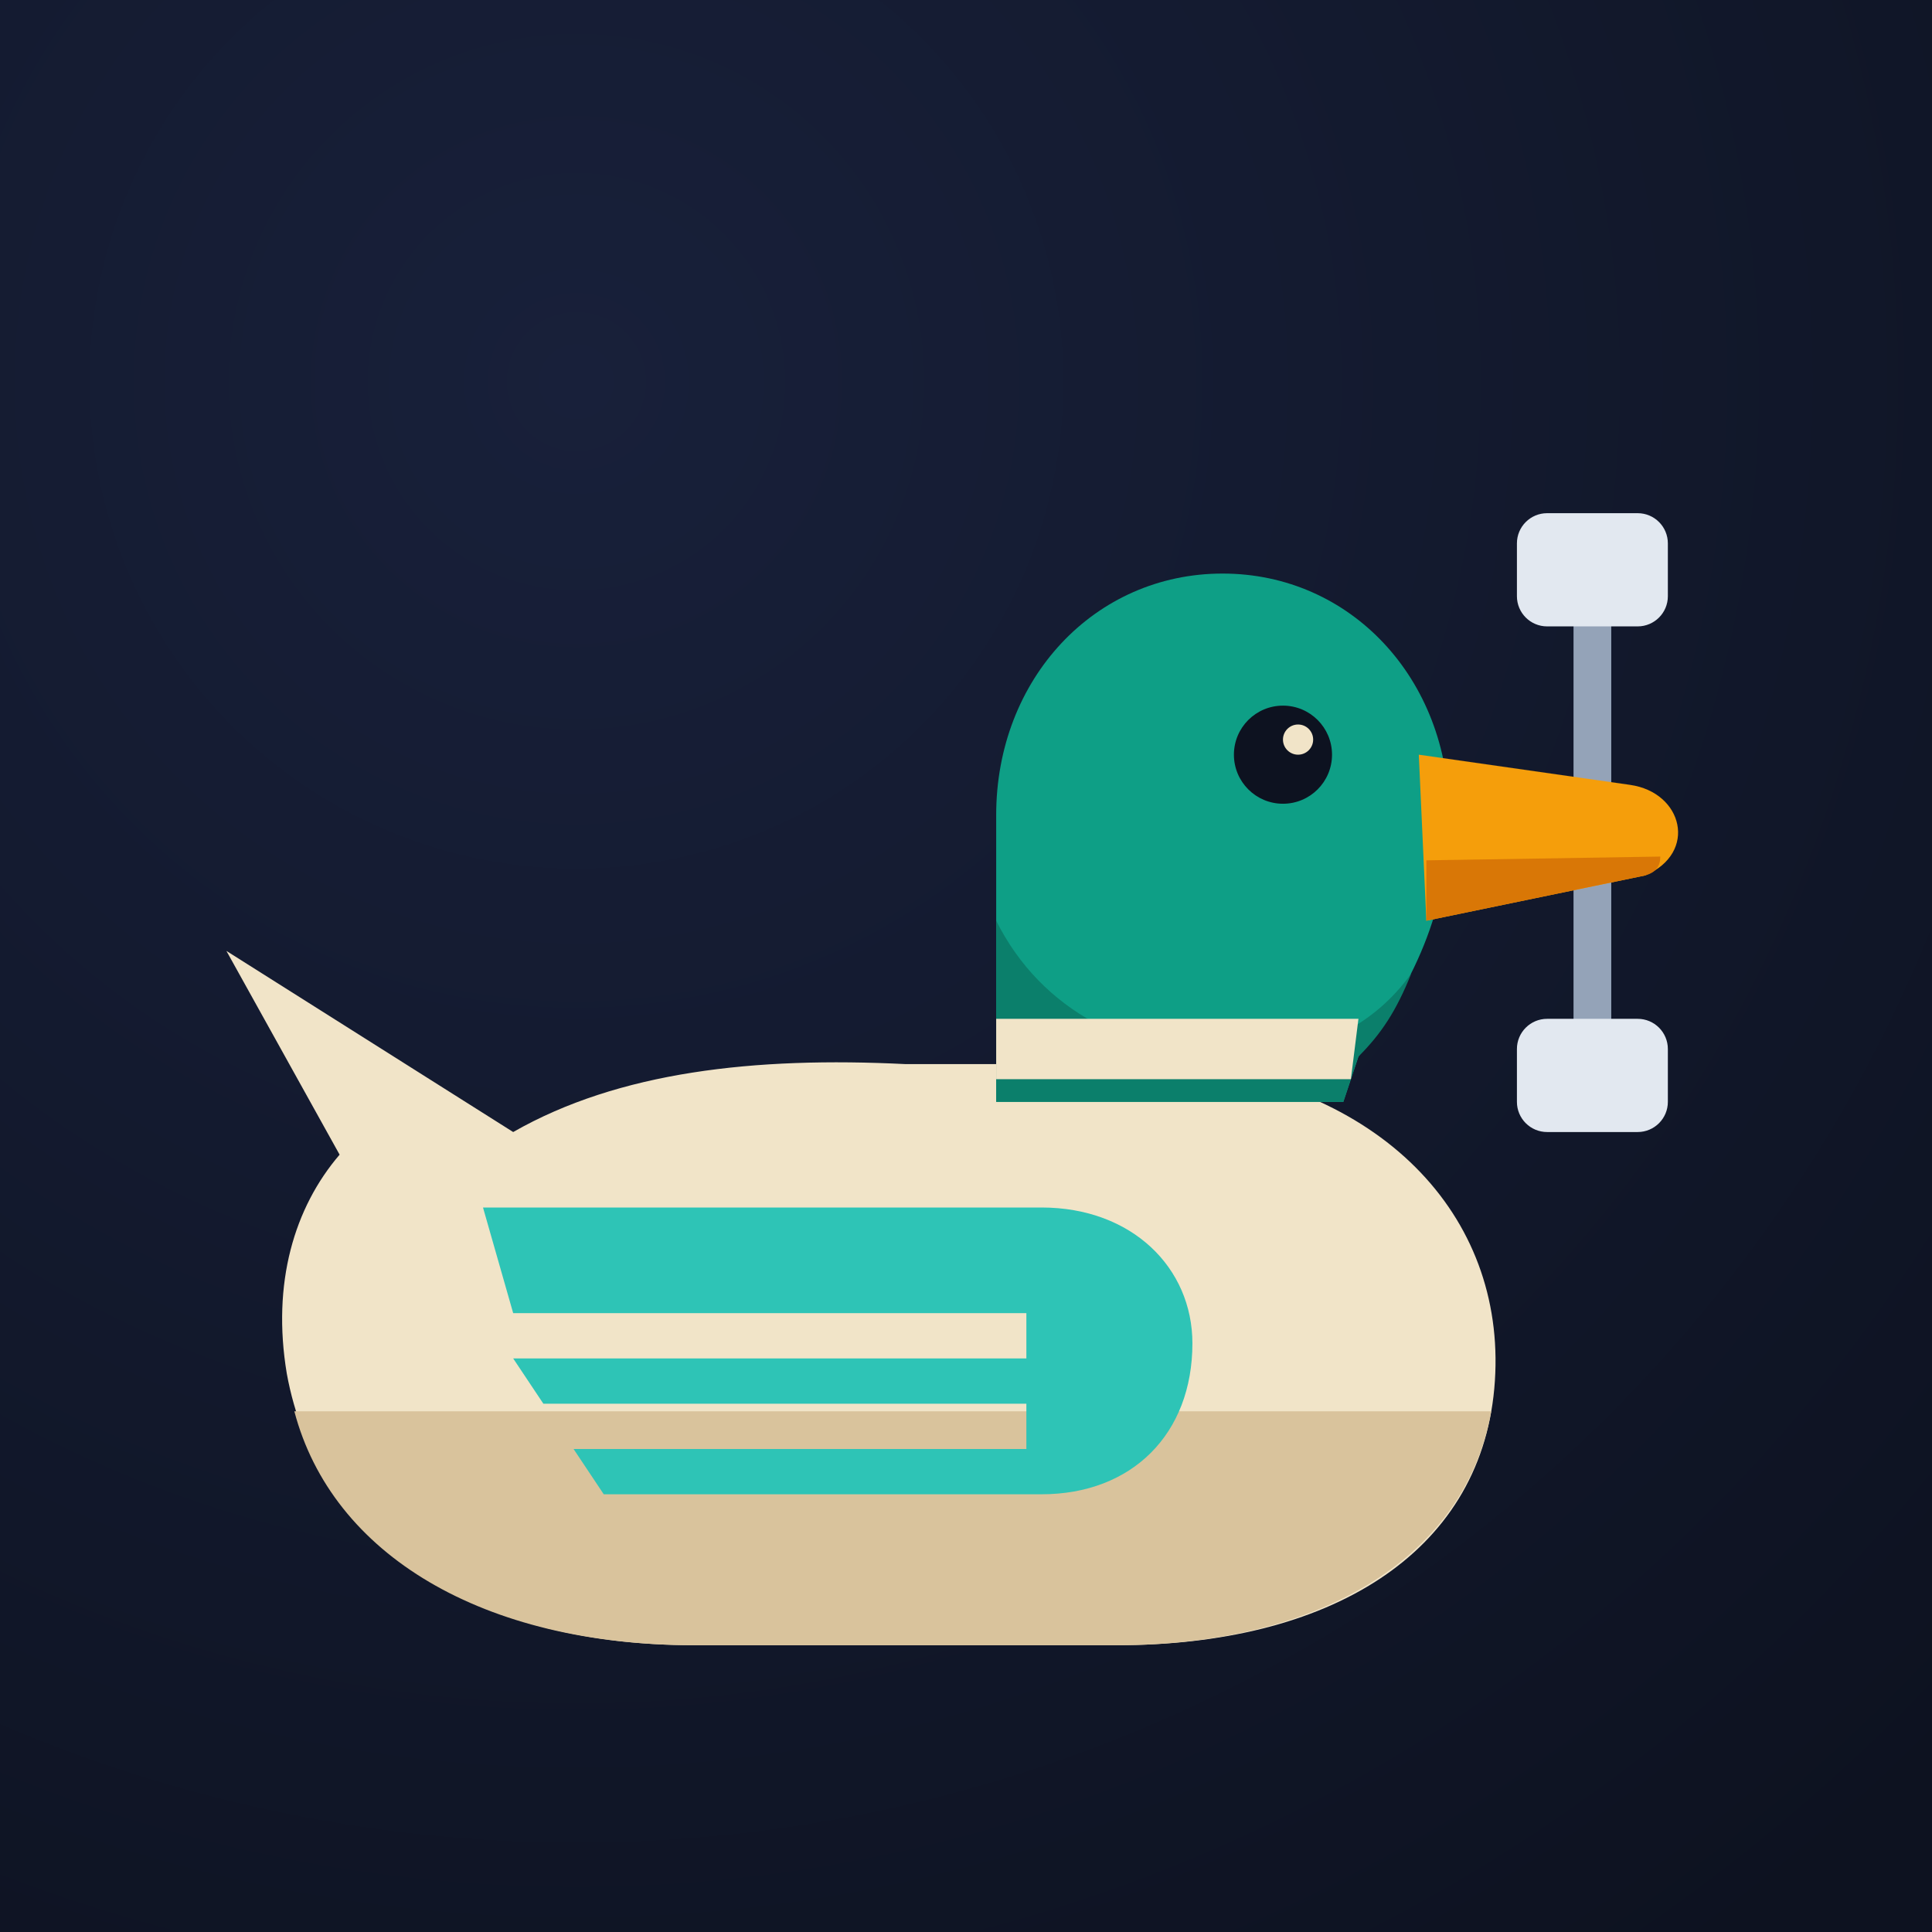
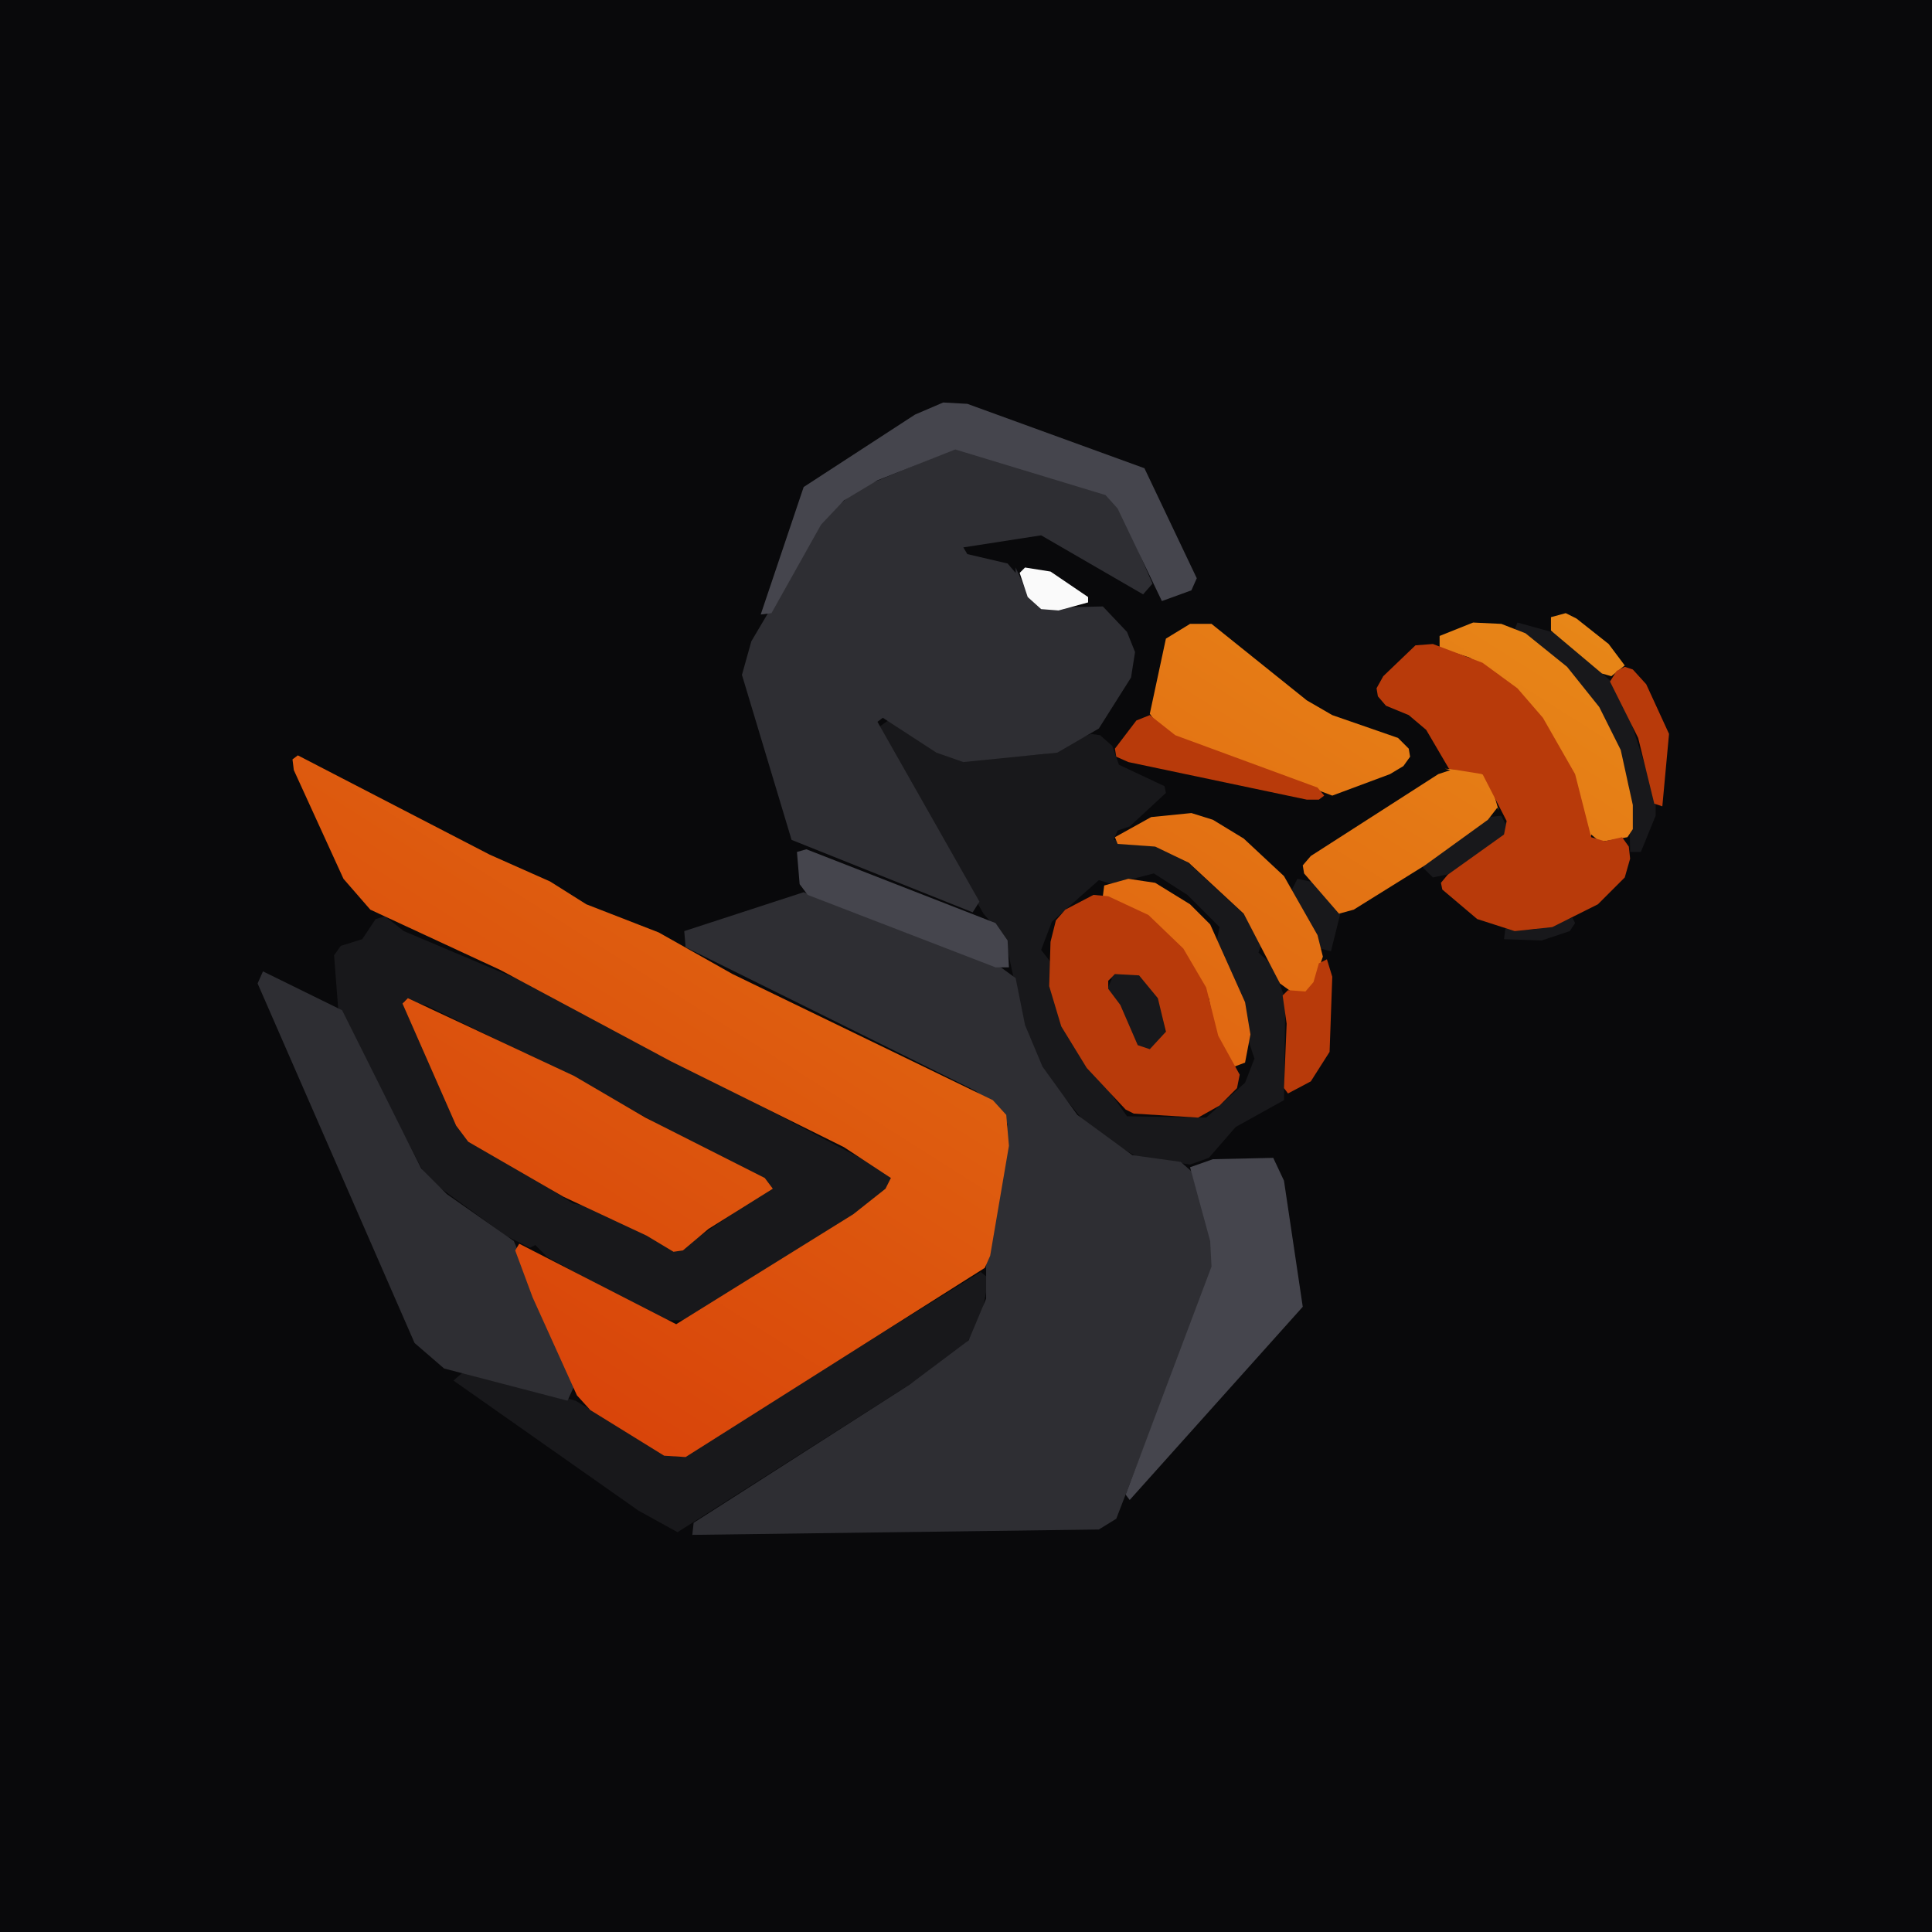
- <svg xmlns="http://www.w3.org/2000/svg" width="1024" height="1024" viewBox="0 0 256 256" role="img" aria-label="Duckrep">
+ <svg xmlns="http://www.w3.org/2000/svg" viewBox="0 0 1224 1224">
  <defs>
-     <radialGradient id="drMarkBg" cx="0.3" cy="0.2" r="1">
-       <stop offset="0" stop-color="#18203A" />
-       <stop offset="1" stop-color="#0D1220" />
-     </radialGradient>
+     <linearGradient id="fire" x1="0" y1="1" x2="1" y2="0">
+       <stop offset="0" stop-color="#D63A08" />
+       <stop offset="1" stop-color="#E88818" />
+     </linearGradient>
  </defs>
-   <rect width="256" height="256" fill="url(#drMarkBg)" />
-   <g transform="translate(-12 10)">
-     <path fill="#F1E4C8" d="M42 116 L80 140 C94 132 112 130 132 131 L168 131 C196 134 212 152 210 174 C208 196 188 208 160 208 L104 208 C74 208 54 194 50 172 C48 160 51 150 57 143 Z" />
-     <path fill="#D9C39C" d="M51 177 C56 196 76 208 104 208 L160 208 C186 208 206 197 209.6 177 Z" />
-     <path fill="#2EC4B6" d="M76 150 L150 150 C162 150 170 158 170 168 C170 180 162 188 150 188 L92 188 L88 182 L148 182 L148 176 L84 176 L80 170 L148 170 L148 164 L80 164 Z" />
-     <path fill="#0E9F86" d="M144 136 L144 98 C144 80 157 66 174 66 C191 66 204 80 204 98 C204 112 198 122 192 130 L190 136 Z" />
-     <path fill="#0B7F6B" d="M144 112 C150 124 162 130 176 130 C186 130 194 126 199 119 C197 124 195 127 192 130 L190 136 L144 136 Z" />
-     <path fill="#F1E4C8" d="M144 125 L192 125 L191 133 L144 133 Z" />
-     <circle cx="182" cy="90" r="6.5" fill="#0D1220" />
-     <circle cx="184" cy="88" r="2" fill="#F1E4C8" />
-     <rect x="220.5" y="68" width="5" height="62" rx="2.5" fill="#94A3B8" />
-     <rect x="213" y="58" width="20" height="15" rx="4" fill="#E2E8F0" />
-     <rect x="213" y="125" width="20" height="15" rx="4" fill="#E2E8F0" />
-     <path fill="#F59E0B" d="M200 90 L228 94 C235 95 237 103 230 106 L201 112 Z" />
-     <path fill="#D97706" d="M201 104 L232 103.5 C232 104.8 231.4 105.6 230 106 L201 112 Z" />
+   <rect width="1224" height="1224" fill="#09090B" />
+   <g transform="translate(612 612) scale(0.85) translate(-635 -610)">
+     <path fill="#18181B" d="M652 843L646 838L423 976L410 974L344 934L261 912L253 919L391 1016L420 1032L629 899L645 878ZM747 615L740 621L744 619L740 628L762 670L771 673L784 662L779 633L766 617ZM1089 578L1087 574L1058 583L1037 582L1036 590L1064 591L1085 584ZM164 602L167 641L233 768L292 811L310 820L314 818L323 827L409 874L427 874L556 792L580 772L577 764L306 622L216 584L202 573L195 575L185 590L169 595ZM216 636L232 639L341 692L490 775L421 822L357 790L342 787L260 735ZM882 545L877 555L899 597L907 599L914 571L896 548ZM1038 501L1037 504L1034 498L1024 499L975 536L983 544L997 541L1031 519L1039 509ZM570 432L648 571L664 589L679 658L693 689L728 732L762 752L802 758L816 753L836 730L872 710L873 635L864 610L853 600L855 594L846 575L795 528L772 519L745 516L748 509L757 506L784 481L783 476L749 460L744 446L735 438L728 437L694 452L632 457L577 427ZM734 546L744 549L775 541L800 557L824 581L822 591L842 637L845 671L846 667L850 679L843 697L814 723L755 722L707 654L698 624L698 607L691 598L699 577ZM1046 354L1044 359L1074 380L1095 403L1115 434L1129 475L1130 525L1138 525L1149 498L1149 485L1126 414L1116 398L1075 362Z" />
+     <path fill="#2E2E33" d="M111 614L107 623L224 891L246 910L338 934L343 923L298 815L248 780L229 761L170 643ZM425 584L426 596L642 703L662 719L666 728L650 832L650 858L637 889L593 922L432 1025L431 1034L734 1030L747 1022L819 835L818 814L803 763L795 756L759 751L718 721L692 685L679 654L672 619L661 611L514 555ZM628 224L555 254L530 275L475 368L468 393L505 516L640 570L645 562L569 428L573 425L613 451L633 458L703 451L734 433L758 395L761 376L755 361L737 342L691 343L681 333L672 313L672 317L666 310L636 303L633 298L691 289L767 333L774 325L751 272L741 259Z" />
+     <path fill="#45454D" d="M864 753L819 754L802 760L817 815L818 834L754 1004L757 1008L886 864L872 770ZM509 525L511 549L517 557L657 611L667 611L666 591L657 578L516 523ZM482 348L490 347L527 281L544 263L569 248L627 225L739 259L748 269L781 338L803 330L807 321L768 239L636 191L618 190L597 199L514 253Z" />
+     <path fill="url(#fire)" d="M215 638L255 729L264 741L335 782L397 811L417 823L424 822L443 806L491 776L485 768L396 723L343 692L219 634ZM738 550L737 558L769 572L796 598L816 634L821 660L829 678L835 685L843 682L847 661L843 637L817 579L802 564L776 548L756 545ZM746 514L748 519L776 521L801 533L842 571L869 623L880 631L886 631L893 626L901 603L897 587L872 543L842 515L819 501L803 496L773 499ZM1025 470L1015 464L992 463L996 464L987 467L892 528L886 535L887 541L913 571L924 568L977 535L1024 501L1031 492L1032 494ZM133 456L134 464L171 545L191 568L288 613L415 681L544 745L579 768L575 776L551 795L419 877L302 817L299 822L312 857L345 930L355 941L410 975L426 976L649 835L653 826L667 744L665 721L655 710L461 616L406 585L352 564L325 547L280 527L137 453ZM988 364L988 373L1010 380L1032 393L1064 426L1089 470L1100 515L1101 512L1107 517L1105 518L1128 514L1132 508L1132 490L1123 449L1107 417L1083 387L1052 362L1034 355L1013 354ZM784 366L772 422L780 433L791 439L908 483L951 467L961 461L966 454L965 448L957 440L908 423L889 412L818 355L802 355ZM1071 350L1071 360L1109 392L1116 394L1126 386L1114 370L1090 351L1082 347Z" />
+     <path fill="#B83A0A" d="M904 605L898 608L894 622L888 629L875 628L871 632L874 653L872 701L875 705L892 696L906 674L908 618ZM709 568L702 576L698 592L697 625L706 655L725 686L754 717L760 720L808 723L824 714L837 701L839 691L823 662L814 626L797 597L771 572L741 558L730 557ZM746 616L764 617L778 634L784 659L772 672L763 669L750 639L741 627L741 621ZM746 448L747 454L756 458L889 486L898 486L902 483L897 477L791 438L772 423L762 427ZM1126 387L1120 390L1115 398L1136 440L1148 489L1154 491L1159 437L1142 400L1132 389ZM970 371L946 394L941 403L942 409L948 416L965 423L978 434L995 463L1020 467L1038 502L1036 512L994 542L989 548L990 553L1016 575L1044 584L1072 581L1106 564L1126 544L1130 530L1129 521L1124 514L1111 517L1101 514L1089 467L1065 425L1046 403L1020 384L983 370Z" />
+     <path fill="#FAFAFA" d="M675 317L681 335L691 344L704 345L726 339L726 335L698 316L679 313Z" />
  </g>
</svg>
